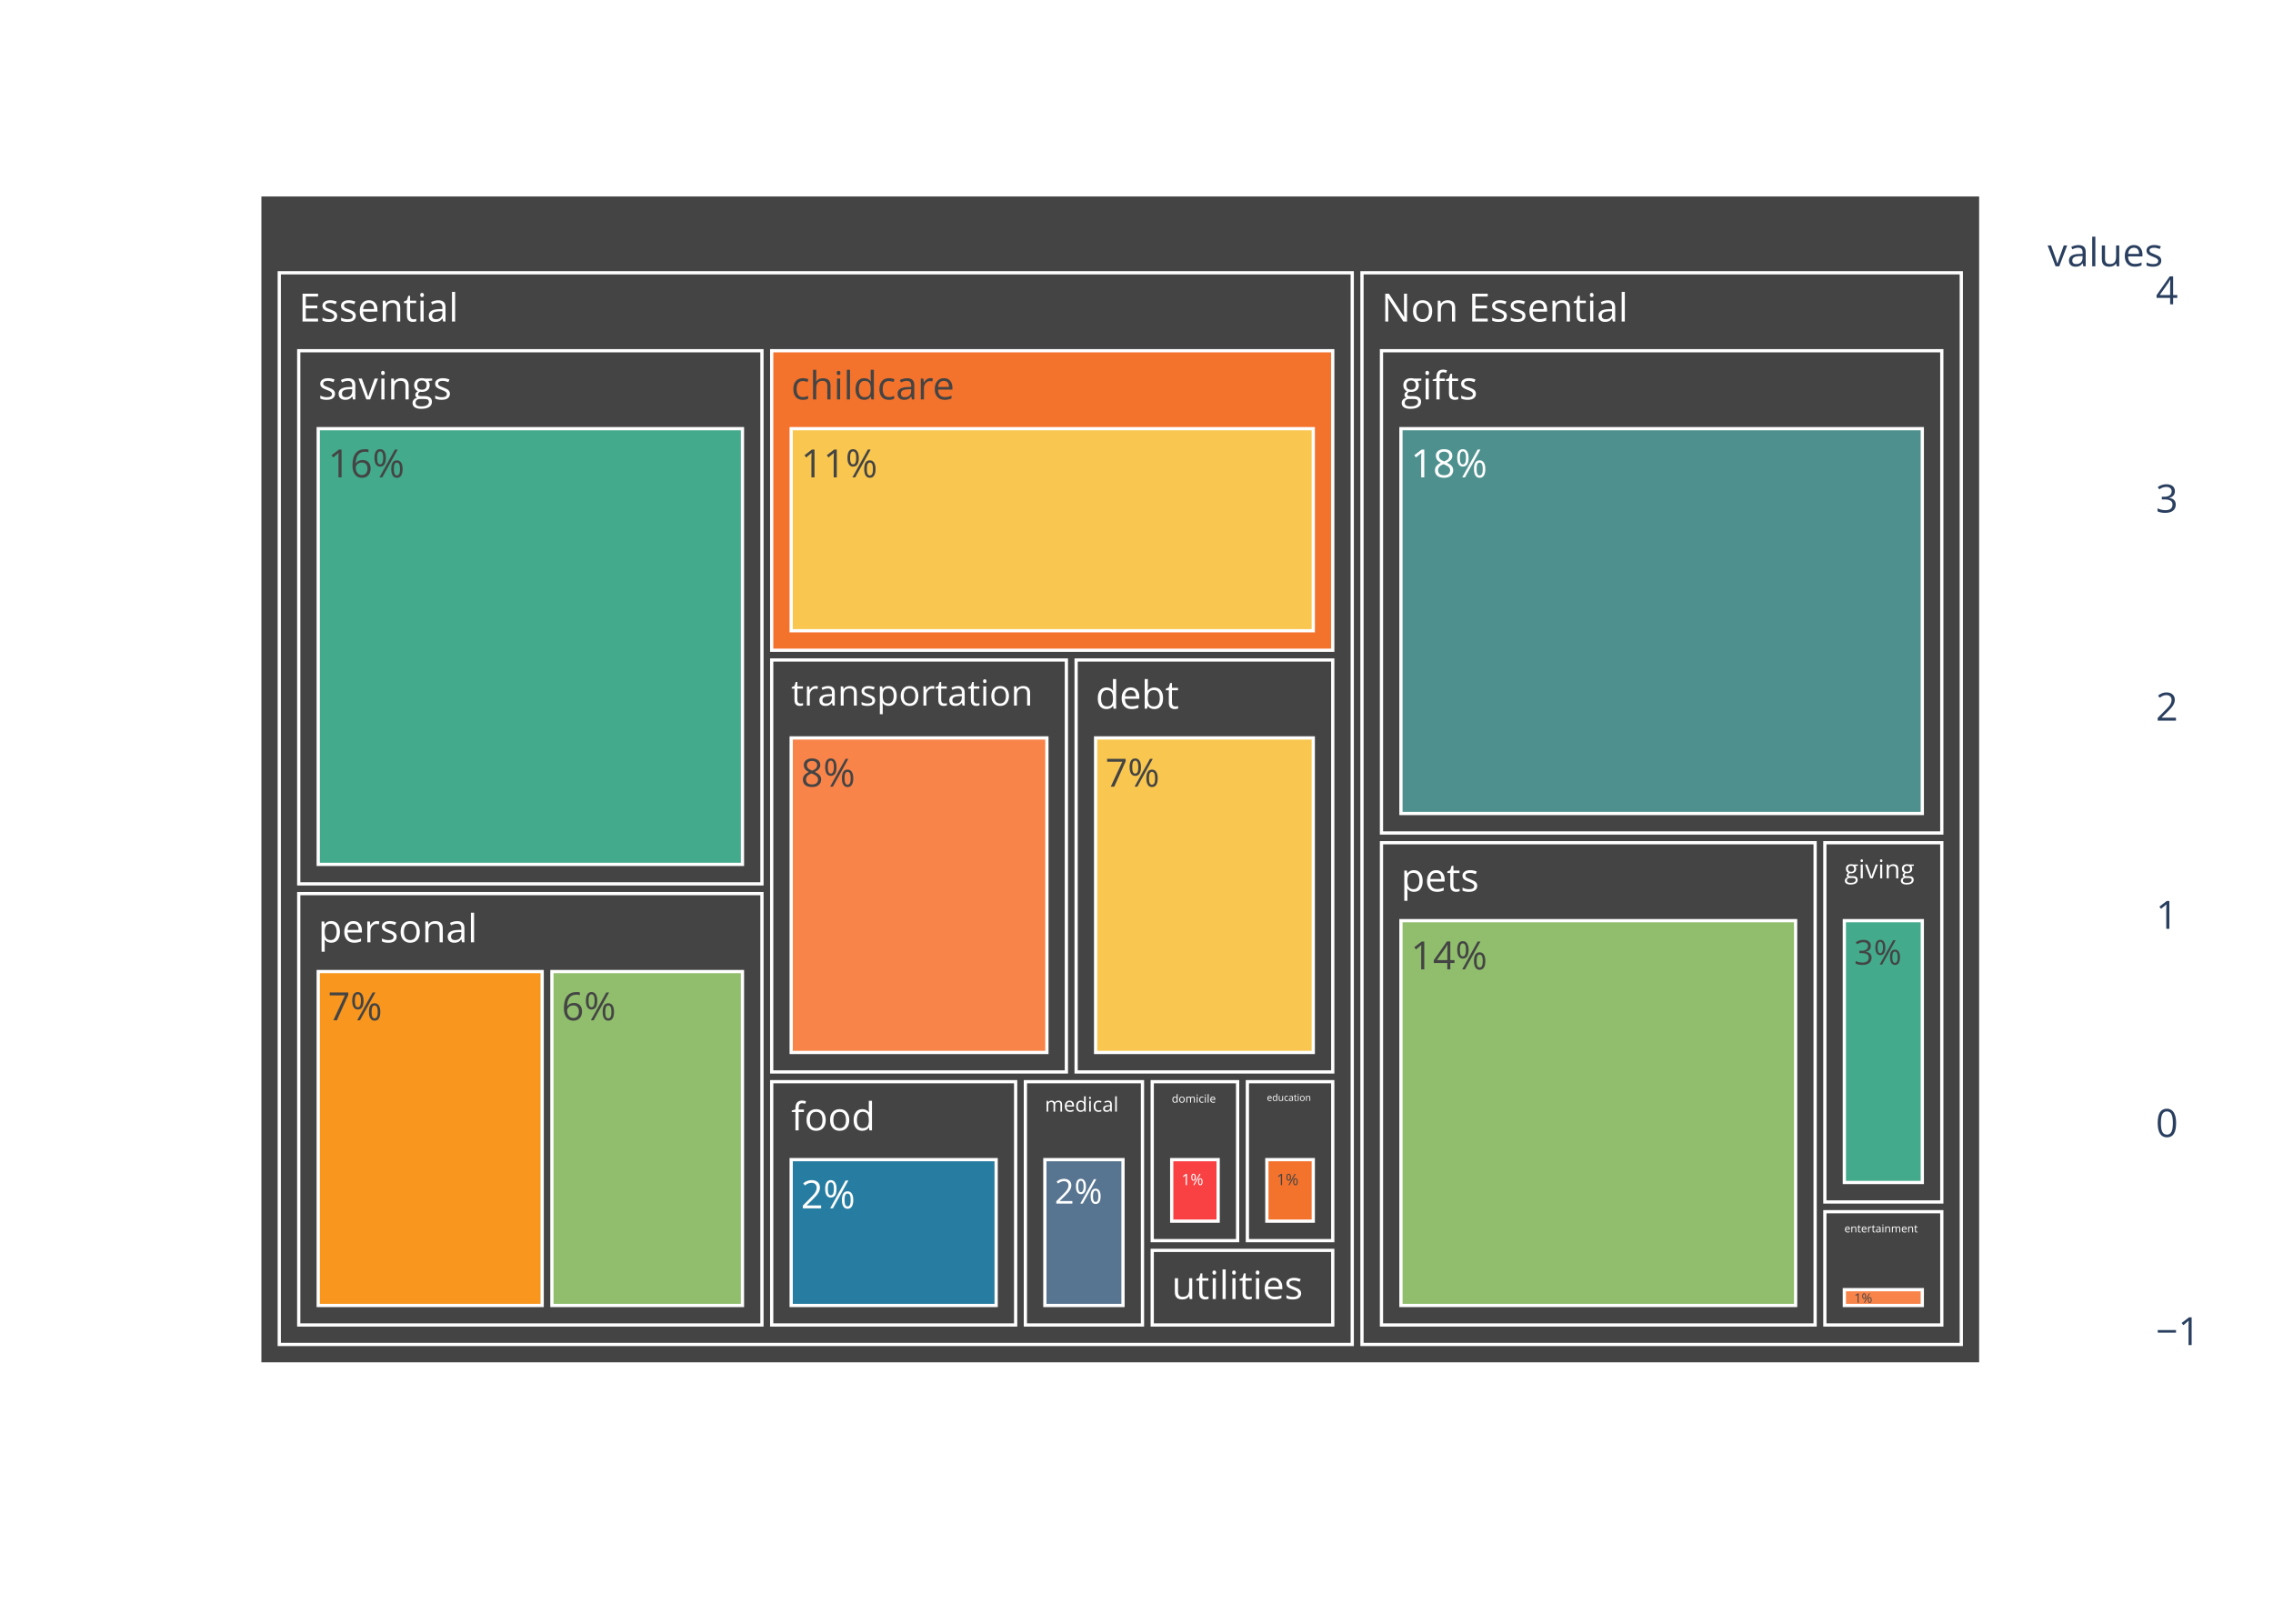
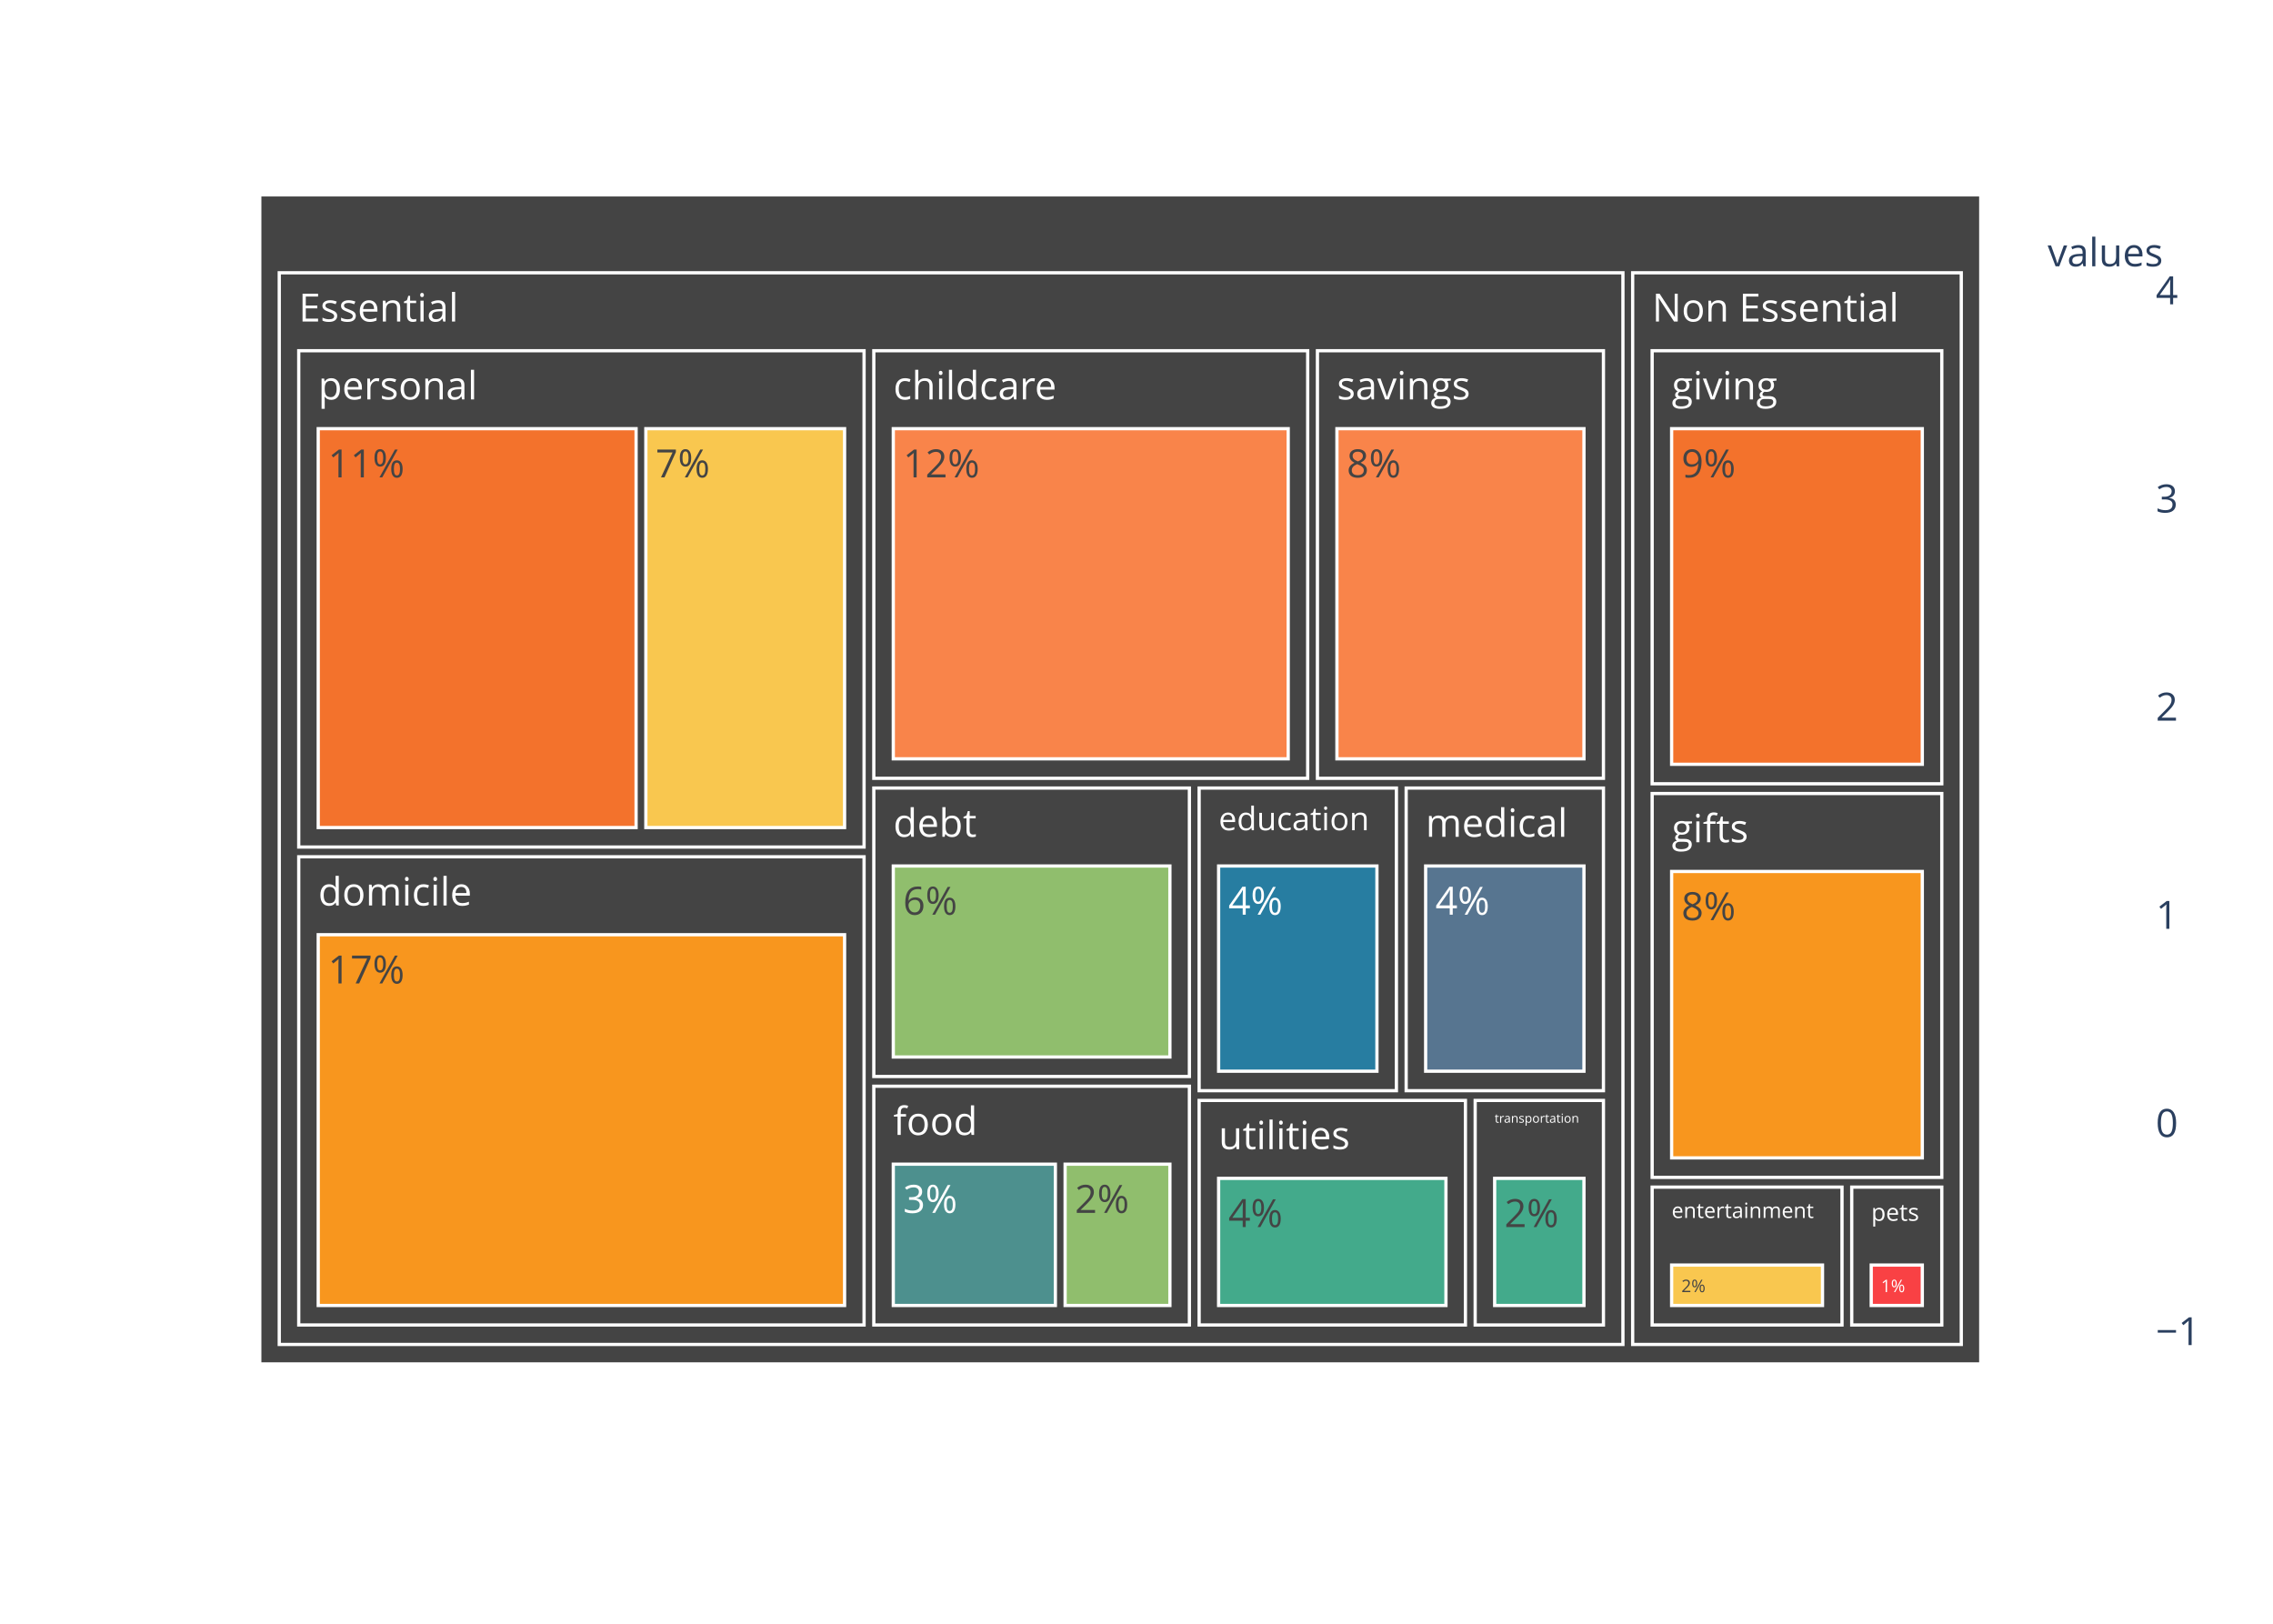
<svg xmlns="http://www.w3.org/2000/svg" class="main-svg" width="700" height="500" style="" viewBox="0 0 700 500">
  <rect x="0" y="0" width="700" height="500" style="fill: rgb(255, 255, 255); fill-opacity: 1;" />
-   <defs id="defs-5815a9">
+   <defs id="defs-18e255">
    <g class="clips" />
    <g class="gradients">
-       <linearGradient x1="0" x2="0" y1="1" y2="0" id="g5815a9-cbcoloraxis">
+       <linearGradient x1="0" x2="0" y1="1" y2="0" id="g18e255-cbcoloraxis">
        <stop offset="0%" stop-color="rgb(13, 8, 135)" stop-opacity="1" />
        <stop offset="11.111%" stop-color="rgb(70, 3, 159)" stop-opacity="1" />
        <stop offset="22.222%" stop-color="rgb(114, 1, 168)" stop-opacity="1" />
        <stop offset="33.333%" stop-color="rgb(156, 23, 158)" stop-opacity="1" />
        <stop offset="44.444%" stop-color="rgb(189, 55, 134)" stop-opacity="1" />
        <stop offset="55.556%" stop-color="rgb(216, 87, 107)" stop-opacity="1" />
        <stop offset="66.667%" stop-color="rgb(237, 121, 83)" stop-opacity="1" />
        <stop offset="77.778%" stop-color="rgb(251, 159, 58)" stop-opacity="1" />
        <stop offset="88.889%" stop-color="rgb(253, 202, 38)" stop-opacity="1" />
        <stop offset="100%" stop-color="rgb(240, 249, 33)" stop-opacity="1" />
      </linearGradient>
    </g>
  </defs>
  <g class="bglayer" />
  <g class="layer-below">
    <g class="imagelayer" />
    <g class="shapelayer" />
  </g>
  <g class="cartesianlayer" />
  <g class="polarlayer" />
  <g class="ternarylayer" />
  <g class="geolayer" />
  <g class="funnelarealayer" />
  <g class="pielayer" />
  <g class="treemaplayer">
    <g class="trace treemap" style="opacity: 1;">
      <g class="slice cursor-pointer">
        <path class="surface" d="M80,60L610,60L610,420L80,420Z" style="pointer-events: all; stroke-width: 1; fill: rgb(68, 68, 68); fill-opacity: 1; stroke: rgb(255, 255, 255); stroke-opacity: 1; opacity: 1;" />
        <g class="slicetext">
          <text data-notex="1" class="slicetext" text-anchor="start" x="0" y="0" style="font-family: 'Open Sans', verdana, arial, sans-serif; font-size: 12px; fill: rgb(255, 255, 255); fill-opacity: 1; white-space: pre;" transform="translate(86,75)"> </text>
        </g>
      </g>
      <g class="slice cursor-pointer">
-         <path class="surface" d="M86,84L416.44,84L416.44,414L86,414Z" style="pointer-events: all; stroke-width: 1; fill: rgb(68, 68, 68); fill-opacity: 1; stroke: rgb(255, 255, 255); stroke-opacity: 1; opacity: 1;" />
+         <path class="surface" d="M86,84L499.8,84L499.8,414L86,414Z" style="pointer-events: all; stroke-width: 1; fill: rgb(68, 68, 68); fill-opacity: 1; stroke: rgb(255, 255, 255); stroke-opacity: 1; opacity: 1;" />
        <g class="slicetext">
          <text data-notex="1" class="slicetext" text-anchor="start" x="0" y="0" style="font-family: 'Open Sans', verdana, arial, sans-serif; font-size: 12px; fill: rgb(255, 255, 255); fill-opacity: 1; white-space: pre;" transform="translate(92,99)">Essential</text>
        </g>
      </g>
      <g class="slice cursor-pointer">
-         <path class="surface" d="M419.44,84L604,84L604,414L419.44,414Z" style="pointer-events: all; stroke-width: 1; fill: rgb(68, 68, 68); fill-opacity: 1; stroke: rgb(255, 255, 255); stroke-opacity: 1; opacity: 1;" />
-         <g class="slicetext">
-           <text data-notex="1" class="slicetext" text-anchor="start" x="0" y="0" style="font-family: 'Open Sans', verdana, arial, sans-serif; font-size: 12px; fill: rgb(255, 255, 255); fill-opacity: 1; white-space: pre;" transform="translate(425.44,99)">Non Essential</text>
-         </g>
-       </g>
-       <g class="slice cursor-pointer">
-         <path class="surface" d="M92,108L234.653,108L234.653,272.172L92,272.172Z" style="pointer-events: all; stroke-width: 1; fill: rgb(68, 68, 68); fill-opacity: 1; stroke: rgb(255, 255, 255); stroke-opacity: 1; opacity: 1;" />
-         <g class="slicetext">
-           <text data-notex="1" class="slicetext" text-anchor="start" x="0" y="0" style="font-family: 'Open Sans', verdana, arial, sans-serif; font-size: 12px; fill: rgb(255, 255, 255); fill-opacity: 1; white-space: pre;" transform="translate(98,123)">savings</text>
-         </g>
-       </g>
-       <g class="slice cursor-pointer">
-         <path class="surface" d="M92,275.172L234.653,275.172L234.653,408L92,408Z" style="pointer-events: all; stroke-width: 1; fill: rgb(68, 68, 68); fill-opacity: 1; stroke: rgb(255, 255, 255); stroke-opacity: 1; opacity: 1;" />
-         <g class="slicetext">
-           <text data-notex="1" class="slicetext" text-anchor="start" x="0" y="0" style="font-family: 'Open Sans', verdana, arial, sans-serif; font-size: 12px; fill: rgb(255, 255, 255); fill-opacity: 1; white-space: pre;" transform="translate(98,290.1724)">personal</text>
-         </g>
-       </g>
-       <g class="slice cursor-pointer">
-         <path class="surface" d="M237.653,108L410.44,108L410.44,200.229L237.653,200.229Z" style="pointer-events: all; stroke-width: 1; fill: rgb(243, 114, 44); fill-opacity: 1; stroke: rgb(255, 255, 255); stroke-opacity: 1; opacity: 1;" />
-         <g class="slicetext">
-           <text data-notex="1" class="slicetext" text-anchor="start" x="0" y="0" style="font-family: 'Open Sans', verdana, arial, sans-serif; font-size: 12px; fill: rgb(68, 68, 68); fill-opacity: 1; white-space: pre;" transform="translate(243.6525,123)">childcare</text>
-         </g>
-       </g>
-       <g class="slice cursor-pointer">
-         <path class="surface" d="M237.653,203.229L328.406,203.229L328.406,330.086L237.653,330.086Z" style="pointer-events: all; stroke-width: 1; fill: rgb(68, 68, 68); fill-opacity: 1; stroke: rgb(255, 255, 255); stroke-opacity: 1; opacity: 1;" />
-         <g class="slicetext">
-           <text data-notex="1" class="slicetext" text-anchor="start" x="0" y="0" style="font-family: 'Open Sans', verdana, arial, sans-serif; font-size: 12px; fill: rgb(255, 255, 255); fill-opacity: 1; white-space: pre;" transform="translate(243.6525,217.2655)scale(0.919747)">transportation</text>
-         </g>
-       </g>
-       <g class="slice cursor-pointer">
-         <path class="surface" d="M331.406,203.229L410.44,203.229L410.44,330.086L331.406,330.086Z" style="pointer-events: all; stroke-width: 1; fill: rgb(68, 68, 68); fill-opacity: 1; stroke: rgb(255, 255, 255); stroke-opacity: 1; opacity: 1;" />
-         <g class="slicetext">
-           <text data-notex="1" class="slicetext" text-anchor="start" x="0" y="0" style="font-family: 'Open Sans', verdana, arial, sans-serif; font-size: 12px; fill: rgb(255, 255, 255); fill-opacity: 1; white-space: pre;" transform="translate(337.4058,218.2286)">debt</text>
-         </g>
-       </g>
-       <g class="slice cursor-pointer">
-         <path class="surface" d="M237.653,333.086L312.78,333.086L312.78,408L237.653,408Z" style="pointer-events: all; stroke-width: 1; fill: rgb(68, 68, 68); fill-opacity: 1; stroke: rgb(255, 255, 255); stroke-opacity: 1; opacity: 1;" />
-         <g class="slicetext">
-           <text data-notex="1" class="slicetext" text-anchor="start" x="0" y="0" style="font-family: 'Open Sans', verdana, arial, sans-serif; font-size: 12px; fill: rgb(255, 255, 255); fill-opacity: 1; white-space: pre;" transform="translate(243.6525,348.0857)">food</text>
-         </g>
-       </g>
-       <g class="slice cursor-pointer">
-         <path class="surface" d="M315.78,333.086L351.844,333.086L351.844,408L315.78,408Z" style="pointer-events: all; stroke-width: 1; fill: rgb(68, 68, 68); fill-opacity: 1; stroke: rgb(255, 255, 255); stroke-opacity: 1; opacity: 1;" />
-         <g class="slicetext">
-           <text data-notex="1" class="slicetext" text-anchor="start" x="0" y="0" style="font-family: 'Open Sans', verdana, arial, sans-serif; font-size: 12px; fill: rgb(255, 255, 255); fill-opacity: 1; white-space: pre;" transform="translate(321.7803,342.3167)scale(0.5192478)">medical</text>
-         </g>
-       </g>
-       <g class="slice cursor-pointer">
-         <path class="surface" d="M354.844,333.086L381.142,333.086L381.142,382.029L354.844,382.029Z" style="pointer-events: all; stroke-width: 1; fill: rgb(68, 68, 68); fill-opacity: 1; stroke: rgb(255, 255, 255); stroke-opacity: 1; opacity: 1;" />
-         <g class="slicetext">
-           <text data-notex="1" class="slicetext" text-anchor="start" x="0" y="0" style="font-family: 'Open Sans', verdana, arial, sans-serif; font-size: 12px; fill: rgb(255, 255, 255); fill-opacity: 1; white-space: pre;" transform="translate(360.8442,339.5366)scale(0.2875759)">domicile</text>
-         </g>
-       </g>
-       <g class="slice cursor-pointer">
-         <path class="surface" d="M384.142,333.086L410.44,333.086L410.44,382.029L384.142,382.029Z" style="pointer-events: all; stroke-width: 1; fill: rgb(68, 68, 68); fill-opacity: 1; stroke: rgb(255, 255, 255); stroke-opacity: 1; opacity: 1;" />
-         <g class="slicetext">
-           <text data-notex="1" class="slicetext" text-anchor="start" x="0" y="0" style="font-family: 'Open Sans', verdana, arial, sans-serif; font-size: 12px; fill: rgb(255, 255, 255); fill-opacity: 1; white-space: pre;" transform="translate(390.1421,339.0147)scale(0.2440829)">education</text>
-         </g>
-       </g>
-       <g class="slice cursor-pointer">
-         <path class="surface" d="M354.844,385.029L410.44,385.029L410.44,408L354.844,408Z" style="pointer-events: all; stroke-width: 1; fill: rgb(68, 68, 68); fill-opacity: 1; stroke: rgb(255, 255, 255); stroke-opacity: 1; opacity: 1;" />
-         <g class="slicetext">
-           <text data-notex="1" class="slicetext" text-anchor="start" x="0" y="0" style="font-family: 'Open Sans', verdana, arial, sans-serif; font-size: 12px; fill: rgb(255, 255, 255); fill-opacity: 1; white-space: pre;" transform="translate(360.8442,400.0205)scale(0.9993314)">utilities</text>
-         </g>
-       </g>
-       <g class="slice cursor-pointer">
-         <path class="surface" d="M425.44,108L598,108L598,256.5L425.44,256.5Z" style="pointer-events: all; stroke-width: 1; fill: rgb(68, 68, 68); fill-opacity: 1; stroke: rgb(255, 255, 255); stroke-opacity: 1; opacity: 1;" />
-         <g class="slicetext">
-           <text data-notex="1" class="slicetext" text-anchor="start" x="0" y="0" style="font-family: 'Open Sans', verdana, arial, sans-serif; font-size: 12px; fill: rgb(255, 255, 255); fill-opacity: 1; white-space: pre;" transform="translate(431.44,123)">gifts</text>
-         </g>
-       </g>
-       <g class="slice cursor-pointer">
-         <path class="surface" d="M425.44,259.5L558.987,259.5L558.987,408L425.44,408Z" style="pointer-events: all; stroke-width: 1; fill: rgb(68, 68, 68); fill-opacity: 1; stroke: rgb(255, 255, 255); stroke-opacity: 1; opacity: 1;" />
-         <g class="slicetext">
-           <text data-notex="1" class="slicetext" text-anchor="start" x="0" y="0" style="font-family: 'Open Sans', verdana, arial, sans-serif; font-size: 12px; fill: rgb(255, 255, 255); fill-opacity: 1; white-space: pre;" transform="translate(431.44,274.5)">pets</text>
-         </g>
-       </g>
-       <g class="slice cursor-pointer">
-         <path class="surface" d="M561.987,259.5L598,259.5L598,370.125L561.987,370.125Z" style="pointer-events: all; stroke-width: 1; fill: rgb(68, 68, 68); fill-opacity: 1; stroke: rgb(255, 255, 255); stroke-opacity: 1; opacity: 1;" />
-         <g class="slicetext">
-           <text data-notex="1" class="slicetext" text-anchor="start" x="0" y="0" style="font-family: 'Open Sans', verdana, arial, sans-serif; font-size: 12px; fill: rgb(255, 255, 255); fill-opacity: 1; white-space: pre;" transform="translate(567.9867,270.4527)scale(0.6627224)">giving</text>
-         </g>
-       </g>
-       <g class="slice cursor-pointer">
-         <path class="surface" d="M561.987,373.125L598,373.125L598,408L561.987,408Z" style="pointer-events: all; stroke-width: 1; fill: rgb(68, 68, 68); fill-opacity: 1; stroke: rgb(255, 255, 255); stroke-opacity: 1; opacity: 1;" />
-         <g class="slicetext">
-           <text data-notex="1" class="slicetext" text-anchor="start" x="0" y="0" style="font-family: 'Open Sans', verdana, arial, sans-serif; font-size: 12px; fill: rgb(255, 255, 255); fill-opacity: 1; white-space: pre;" transform="translate(567.9867,379.4867)scale(0.280141)">entertainment</text>
-         </g>
-       </g>
-       <g class="slice cursor-pointer">
-         <path class="surface" d="M98,132L228.653,132L228.653,266.172L98,266.172Z" style="pointer-events: all; stroke-width: 1; fill: rgb(67, 170, 139); fill-opacity: 1; stroke: rgb(255, 255, 255); stroke-opacity: 1; opacity: 1;" />
-         <g class="slicetext">
-           <text data-notex="1" class="slicetext" text-anchor="start" x="0" y="0" style="font-family: 'Open Sans', verdana, arial, sans-serif; font-size: 12px; fill: rgb(68, 68, 68); fill-opacity: 1; white-space: pre;" transform="translate(101,147)">16%</text>
-         </g>
-       </g>
-       <g class="slice cursor-pointer">
-         <path class="surface" d="M98,299.172L166.967,299.172L166.967,402L98,402Z" style="pointer-events: all; stroke-width: 1; fill: rgb(248, 150, 30); fill-opacity: 1; stroke: rgb(255, 255, 255); stroke-opacity: 1; opacity: 1;" />
-         <g class="slicetext">
-           <text data-notex="1" class="slicetext" text-anchor="start" x="0" y="0" style="font-family: 'Open Sans', verdana, arial, sans-serif; font-size: 12px; fill: rgb(68, 68, 68); fill-opacity: 1; white-space: pre;" transform="translate(101,314.1724)">7%</text>
-         </g>
-       </g>
-       <g class="slice cursor-pointer">
-         <path class="surface" d="M169.967,299.172L228.653,299.172L228.653,402L169.967,402Z" style="pointer-events: all; stroke-width: 1; fill: rgb(144, 190, 109); fill-opacity: 1; stroke: rgb(255, 255, 255); stroke-opacity: 1; opacity: 1;" />
-         <g class="slicetext">
-           <text data-notex="1" class="slicetext" text-anchor="start" x="0" y="0" style="font-family: 'Open Sans', verdana, arial, sans-serif; font-size: 12px; fill: rgb(68, 68, 68); fill-opacity: 1; white-space: pre;" transform="translate(172.9667,314.1724)">6%</text>
-         </g>
-       </g>
-       <g class="slice cursor-pointer">
-         <path class="surface" d="M243.653,132L404.44,132L404.44,194.229L243.653,194.229Z" style="pointer-events: all; stroke-width: 1; fill: rgb(249, 199, 79); fill-opacity: 1; stroke: rgb(255, 255, 255); stroke-opacity: 1; opacity: 1;" />
-         <g class="slicetext">
-           <text data-notex="1" class="slicetext" text-anchor="start" x="0" y="0" style="font-family: 'Open Sans', verdana, arial, sans-serif; font-size: 12px; fill: rgb(68, 68, 68); fill-opacity: 1; white-space: pre;" transform="translate(246.6525,147)">11%</text>
-         </g>
-       </g>
-       <g class="slice cursor-pointer">
-         <path class="surface" d="M243.653,227.229L322.406,227.229L322.406,324.086L243.653,324.086Z" style="pointer-events: all; stroke-width: 1; fill: rgb(249, 132, 74); fill-opacity: 1; stroke: rgb(255, 255, 255); stroke-opacity: 1; opacity: 1;" />
-         <g class="slicetext">
-           <text data-notex="1" class="slicetext" text-anchor="start" x="0" y="0" style="font-family: 'Open Sans', verdana, arial, sans-serif; font-size: 12px; fill: rgb(68, 68, 68); fill-opacity: 1; white-space: pre;" transform="translate(246.6525,242.2286)">8%</text>
-         </g>
-       </g>
-       <g class="slice cursor-pointer">
-         <path class="surface" d="M337.406,227.229L404.44,227.229L404.44,324.086L337.406,324.086Z" style="pointer-events: all; stroke-width: 1; fill: rgb(249, 199, 79); fill-opacity: 1; stroke: rgb(255, 255, 255); stroke-opacity: 1; opacity: 1;" />
-         <g class="slicetext">
-           <text data-notex="1" class="slicetext" text-anchor="start" x="0" y="0" style="font-family: 'Open Sans', verdana, arial, sans-serif; font-size: 12px; fill: rgb(68, 68, 68); fill-opacity: 1; white-space: pre;" transform="translate(340.4058,242.2286)">7%</text>
-         </g>
-       </g>
-       <g class="slice cursor-pointer">
-         <path class="surface" d="M243.653,357.086L306.78,357.086L306.78,402L243.653,402Z" style="pointer-events: all; stroke-width: 1; fill: rgb(39, 125, 161); fill-opacity: 1; stroke: rgb(255, 255, 255); stroke-opacity: 1; opacity: 1;" />
-         <g class="slicetext">
-           <text data-notex="1" class="slicetext" text-anchor="start" x="0" y="0" style="font-family: 'Open Sans', verdana, arial, sans-serif; font-size: 12px; fill: rgb(255, 255, 255); fill-opacity: 1; white-space: pre;" transform="translate(246.6525,372.0857)">2%</text>
-         </g>
-       </g>
-       <g class="slice cursor-pointer">
-         <path class="surface" d="M321.78,357.086L345.844,357.086L345.844,402L321.78,402Z" style="pointer-events: all; stroke-width: 1; fill: rgb(87, 117, 144); fill-opacity: 1; stroke: rgb(255, 255, 255); stroke-opacity: 1; opacity: 1;" />
-         <g class="slicetext">
-           <text data-notex="1" class="slicetext" text-anchor="start" x="0" y="0" style="font-family: 'Open Sans', verdana, arial, sans-serif; font-size: 12px; fill: rgb(255, 255, 255); fill-opacity: 1; white-space: pre;" transform="translate(324.7803,370.6356)scale(0.879155)">2%</text>
-         </g>
-       </g>
-       <g class="slice cursor-pointer">
-         <path class="surface" d="M360.844,357.086L375.142,357.086L375.142,376.029L360.844,376.029Z" style="pointer-events: all; stroke-width: 1; fill: rgb(249, 65, 68); fill-opacity: 1; stroke: rgb(255, 255, 255); stroke-opacity: 1; opacity: 1;" />
-         <g class="slicetext">
-           <text data-notex="1" class="slicetext" text-anchor="start" x="0" y="0" style="font-family: 'Open Sans', verdana, arial, sans-serif; font-size: 12px; fill: rgb(255, 255, 255); fill-opacity: 1; white-space: pre;" transform="translate(363.8442,364.932)scale(0.403853)">1%</text>
-         </g>
-       </g>
-       <g class="slice cursor-pointer">
-         <path class="surface" d="M390.142,357.086L404.44,357.086L404.44,376.029L390.142,376.029Z" style="pointer-events: all; stroke-width: 1; fill: rgb(243, 114, 44); fill-opacity: 1; stroke: rgb(255, 255, 255); stroke-opacity: 1; opacity: 1;" />
-         <g class="slicetext">
-           <text data-notex="1" class="slicetext" text-anchor="start" x="0" y="0" style="font-family: 'Open Sans', verdana, arial, sans-serif; font-size: 12px; fill: rgb(68, 68, 68); fill-opacity: 1; white-space: pre;" transform="translate(393.1421,364.932)scale(0.403853)">1%</text>
-         </g>
-       </g>
-       <g class="slice cursor-pointer">
-         <path class="surface" d="" style="pointer-events: all; stroke-width: 1; fill: rgb(248, 150, 30); fill-opacity: 1; stroke: rgb(255, 255, 255); stroke-opacity: 1; opacity: 1;" />
-         <g class="slicetext">
-           <text data-notex="1" class="slicetext" text-anchor="start" x="0" y="0" style="font-family: 'Open Sans', verdana, arial, sans-serif; font-size: 12px; fill: rgb(68, 68, 68); fill-opacity: 1; white-space: pre;" transform="translate(363.8442,405.5143)scale(0)"> </text>
-         </g>
-       </g>
-       <g class="slice cursor-pointer">
-         <path class="surface" d="M431.44,132L592,132L592,250.5L431.44,250.5Z" style="pointer-events: all; stroke-width: 1; fill: rgb(77, 144, 142); fill-opacity: 1; stroke: rgb(255, 255, 255); stroke-opacity: 1; opacity: 1;" />
-         <g class="slicetext">
-           <text data-notex="1" class="slicetext" text-anchor="start" x="0" y="0" style="font-family: 'Open Sans', verdana, arial, sans-serif; font-size: 12px; fill: rgb(255, 255, 255); fill-opacity: 1; white-space: pre;" transform="translate(434.44,147)">18%</text>
-         </g>
-       </g>
-       <g class="slice cursor-pointer">
-         <path class="surface" d="M431.44,283.5L552.987,283.5L552.987,402L431.44,402Z" style="pointer-events: all; stroke-width: 1; fill: rgb(144, 190, 109); fill-opacity: 1; stroke: rgb(255, 255, 255); stroke-opacity: 1; opacity: 1;" />
-         <g class="slicetext">
-           <text data-notex="1" class="slicetext" text-anchor="start" x="0" y="0" style="font-family: 'Open Sans', verdana, arial, sans-serif; font-size: 12px; fill: rgb(68, 68, 68); fill-opacity: 1; white-space: pre;" transform="translate(434.44,298.5)">14%</text>
-         </g>
-       </g>
-       <g class="slice cursor-pointer">
-         <path class="surface" d="M567.987,283.5L592,283.5L592,364.125L567.987,364.125Z" style="pointer-events: all; stroke-width: 1; fill: rgb(67, 170, 139); fill-opacity: 1; stroke: rgb(255, 255, 255); stroke-opacity: 1; opacity: 1;" />
-         <g class="slicetext">
-           <text data-notex="1" class="slicetext" text-anchor="start" x="0" y="0" style="font-family: 'Open Sans', verdana, arial, sans-serif; font-size: 12px; fill: rgb(68, 68, 68); fill-opacity: 1; white-space: pre;" transform="translate(570.9867,297.0203)scale(0.8766946)">3%</text>
-         </g>
-       </g>
-       <g class="slice cursor-pointer">
-         <path class="surface" d="M567.987,397.125L592,397.125L592,402L567.987,402Z" style="pointer-events: all; stroke-width: 1; fill: rgb(249, 132, 74); fill-opacity: 1; stroke: rgb(255, 255, 255); stroke-opacity: 1; opacity: 1;" />
-         <g class="slicetext">
-           <text data-notex="1" class="slicetext" text-anchor="start" x="0" y="0" style="font-family: 'Open Sans', verdana, arial, sans-serif; font-size: 12px; fill: rgb(68, 68, 68); fill-opacity: 1; white-space: pre;" transform="translate(570.9867,401.1595)scale(0.3362069)">1%</text>
+         <path class="surface" d="M502.8,84L604,84L604,414L502.8,414Z" style="pointer-events: all; stroke-width: 1; fill: rgb(68, 68, 68); fill-opacity: 1; stroke: rgb(255, 255, 255); stroke-opacity: 1; opacity: 1;" />
+         <g class="slicetext">
+           <text data-notex="1" class="slicetext" text-anchor="start" x="0" y="0" style="font-family: 'Open Sans', verdana, arial, sans-serif; font-size: 12px; fill: rgb(255, 255, 255); fill-opacity: 1; white-space: pre;" transform="translate(508.8,99)">Non Essential</text>
+         </g>
+       </g>
+       <g class="slice cursor-pointer">
+         <path class="surface" d="M92,108L266.1,108L266.1,260.829L92,260.829Z" style="pointer-events: all; stroke-width: 1; fill: rgb(68, 68, 68); fill-opacity: 1; stroke: rgb(255, 255, 255); stroke-opacity: 1; opacity: 1;" />
+         <g class="slicetext">
+           <text data-notex="1" class="slicetext" text-anchor="start" x="0" y="0" style="font-family: 'Open Sans', verdana, arial, sans-serif; font-size: 12px; fill: rgb(255, 255, 255); fill-opacity: 1; white-space: pre;" transform="translate(98,123)">personal</text>
+         </g>
+       </g>
+       <g class="slice cursor-pointer">
+         <path class="surface" d="M92,263.829L266.1,263.829L266.1,408L92,408Z" style="pointer-events: all; stroke-width: 1; fill: rgb(68, 68, 68); fill-opacity: 1; stroke: rgb(255, 255, 255); stroke-opacity: 1; opacity: 1;" />
+         <g class="slicetext">
+           <text data-notex="1" class="slicetext" text-anchor="start" x="0" y="0" style="font-family: 'Open Sans', verdana, arial, sans-serif; font-size: 12px; fill: rgb(255, 255, 255); fill-opacity: 1; white-space: pre;" transform="translate(98,278.8286)">domicile</text>
+         </g>
+       </g>
+       <g class="slice cursor-pointer">
+         <path class="surface" d="M269.1,108L402.72,108L402.72,239.667L269.1,239.667Z" style="pointer-events: all; stroke-width: 1; fill: rgb(68, 68, 68); fill-opacity: 1; stroke: rgb(255, 255, 255); stroke-opacity: 1; opacity: 1;" />
+         <g class="slicetext">
+           <text data-notex="1" class="slicetext" text-anchor="start" x="0" y="0" style="font-family: 'Open Sans', verdana, arial, sans-serif; font-size: 12px; fill: rgb(255, 255, 255); fill-opacity: 1; white-space: pre;" transform="translate(275.1,123)">childcare</text>
+         </g>
+       </g>
+       <g class="slice cursor-pointer">
+         <path class="surface" d="M405.72,108L493.8,108L493.8,239.667L405.72,239.667Z" style="pointer-events: all; stroke-width: 1; fill: rgb(68, 68, 68); fill-opacity: 1; stroke: rgb(255, 255, 255); stroke-opacity: 1; opacity: 1;" />
+         <g class="slicetext">
+           <text data-notex="1" class="slicetext" text-anchor="start" x="0" y="0" style="font-family: 'Open Sans', verdana, arial, sans-serif; font-size: 12px; fill: rgb(255, 255, 255); fill-opacity: 1; white-space: pre;" transform="translate(411.72,123)">savings</text>
+         </g>
+       </g>
+       <g class="slice cursor-pointer">
+         <path class="surface" d="M269.1,242.667L366.288,242.667L366.288,331.485L269.1,331.485Z" style="pointer-events: all; stroke-width: 1; fill: rgb(68, 68, 68); fill-opacity: 1; stroke: rgb(255, 255, 255); stroke-opacity: 1; opacity: 1;" />
+         <g class="slicetext">
+           <text data-notex="1" class="slicetext" text-anchor="start" x="0" y="0" style="font-family: 'Open Sans', verdana, arial, sans-serif; font-size: 12px; fill: rgb(255, 255, 255); fill-opacity: 1; white-space: pre;" transform="translate(275.1,257.6667)">debt</text>
+         </g>
+       </g>
+       <g class="slice cursor-pointer">
+         <path class="surface" d="M269.1,334.485L366.288,334.485L366.288,408L269.1,408Z" style="pointer-events: all; stroke-width: 1; fill: rgb(68, 68, 68); fill-opacity: 1; stroke: rgb(255, 255, 255); stroke-opacity: 1; opacity: 1;" />
+         <g class="slicetext">
+           <text data-notex="1" class="slicetext" text-anchor="start" x="0" y="0" style="font-family: 'Open Sans', verdana, arial, sans-serif; font-size: 12px; fill: rgb(255, 255, 255); fill-opacity: 1; white-space: pre;" transform="translate(275.1,349.4848)">food</text>
+         </g>
+       </g>
+       <g class="slice cursor-pointer">
+         <path class="surface" d="M369.288,242.667L430.044,242.667L430.044,335.857L369.288,335.857Z" style="pointer-events: all; stroke-width: 1; fill: rgb(68, 68, 68); fill-opacity: 1; stroke: rgb(255, 255, 255); stroke-opacity: 1; opacity: 1;" />
+         <g class="slicetext">
+           <text data-notex="1" class="slicetext" text-anchor="start" x="0" y="0" style="font-family: 'Open Sans', verdana, arial, sans-serif; font-size: 12px; fill: rgb(255, 255, 255); fill-opacity: 1; white-space: pre;" transform="translate(375.288,255.6546)scale(0.8323244)">education</text>
+         </g>
+       </g>
+       <g class="slice cursor-pointer">
+         <path class="surface" d="M433.044,242.667L493.8,242.667L493.8,335.857L433.044,335.857Z" style="pointer-events: all; stroke-width: 1; fill: rgb(68, 68, 68); fill-opacity: 1; stroke: rgb(255, 255, 255); stroke-opacity: 1; opacity: 1;" />
+         <g class="slicetext">
+           <text data-notex="1" class="slicetext" text-anchor="start" x="0" y="0" style="font-family: 'Open Sans', verdana, arial, sans-serif; font-size: 12px; fill: rgb(255, 255, 255); fill-opacity: 1; white-space: pre;" transform="translate(439.044,257.6667)">medical</text>
+         </g>
+       </g>
+       <g class="slice cursor-pointer">
+         <path class="surface" d="M369.288,338.857L451.296,338.857L451.296,408L369.288,408Z" style="pointer-events: all; stroke-width: 1; fill: rgb(68, 68, 68); fill-opacity: 1; stroke: rgb(255, 255, 255); stroke-opacity: 1; opacity: 1;" />
+         <g class="slicetext">
+           <text data-notex="1" class="slicetext" text-anchor="start" x="0" y="0" style="font-family: 'Open Sans', verdana, arial, sans-serif; font-size: 12px; fill: rgb(255, 255, 255); fill-opacity: 1; white-space: pre;" transform="translate(375.288,353.8571)">utilities</text>
+         </g>
+       </g>
+       <g class="slice cursor-pointer">
+         <path class="surface" d="M454.296,338.857L493.8,338.857L493.8,408L454.296,408Z" style="pointer-events: all; stroke-width: 1; fill: rgb(68, 68, 68); fill-opacity: 1; stroke: rgb(255, 255, 255); stroke-opacity: 1; opacity: 1;" />
+         <g class="slicetext">
+           <text data-notex="1" class="slicetext" text-anchor="start" x="0" y="0" style="font-family: 'Open Sans', verdana, arial, sans-serif; font-size: 12px; fill: rgb(255, 255, 255); fill-opacity: 1; white-space: pre;" transform="translate(460.296,345.7117)scale(0.3212146)">transportation</text>
+         </g>
+       </g>
+       <g class="slice cursor-pointer">
+         <path class="surface" d="M508.8,108L598,108L598,241.35L508.8,241.35Z" style="pointer-events: all; stroke-width: 1; fill: rgb(68, 68, 68); fill-opacity: 1; stroke: rgb(255, 255, 255); stroke-opacity: 1; opacity: 1;" />
+         <g class="slicetext">
+           <text data-notex="1" class="slicetext" text-anchor="start" x="0" y="0" style="font-family: 'Open Sans', verdana, arial, sans-serif; font-size: 12px; fill: rgb(255, 255, 255); fill-opacity: 1; white-space: pre;" transform="translate(514.8,123)">giving</text>
+         </g>
+       </g>
+       <g class="slice cursor-pointer">
+         <path class="surface" d="M508.8,244.35L598,244.35L598,362.55L508.8,362.55Z" style="pointer-events: all; stroke-width: 1; fill: rgb(68, 68, 68); fill-opacity: 1; stroke: rgb(255, 255, 255); stroke-opacity: 1; opacity: 1;" />
+         <g class="slicetext">
+           <text data-notex="1" class="slicetext" text-anchor="start" x="0" y="0" style="font-family: 'Open Sans', verdana, arial, sans-serif; font-size: 12px; fill: rgb(255, 255, 255); fill-opacity: 1; white-space: pre;" transform="translate(514.8,259.35)">gifts</text>
+         </g>
+       </g>
+       <g class="slice cursor-pointer">
+         <path class="surface" d="M508.8,365.55L567.267,365.55L567.267,408L508.8,408Z" style="pointer-events: all; stroke-width: 1; fill: rgb(68, 68, 68); fill-opacity: 1; stroke: rgb(255, 255, 255); stroke-opacity: 1; opacity: 1;" />
+         <g class="slicetext">
+           <text data-notex="1" class="slicetext" text-anchor="start" x="0" y="0" style="font-family: 'Open Sans', verdana, arial, sans-serif; font-size: 12px; fill: rgb(255, 255, 255); fill-opacity: 1; white-space: pre;" transform="translate(514.8,375.055)scale(0.5420829)">entertainment</text>
+         </g>
+       </g>
+       <g class="slice cursor-pointer">
+         <path class="surface" d="M570.267,365.55L598,365.55L598,408L570.267,408Z" style="pointer-events: all; stroke-width: 1; fill: rgb(68, 68, 68); fill-opacity: 1; stroke: rgb(255, 255, 255); stroke-opacity: 1; opacity: 1;" />
+         <g class="slicetext">
+           <text data-notex="1" class="slicetext" text-anchor="start" x="0" y="0" style="font-family: 'Open Sans', verdana, arial, sans-serif; font-size: 12px; fill: rgb(255, 255, 255); fill-opacity: 1; white-space: pre;" transform="translate(576.2667,375.9223)scale(0.6143583)">pets</text>
+         </g>
+       </g>
+       <g class="slice cursor-pointer">
+         <path class="surface" d="M98,132L195.894,132L195.894,254.829L98,254.829Z" style="pointer-events: all; stroke-width: 1; fill: rgb(243, 114, 44); fill-opacity: 1; stroke: rgb(255, 255, 255); stroke-opacity: 1; opacity: 1;" />
+         <g class="slicetext">
+           <text data-notex="1" class="slicetext" text-anchor="start" x="0" y="0" style="font-family: 'Open Sans', verdana, arial, sans-serif; font-size: 12px; fill: rgb(68, 68, 68); fill-opacity: 1; white-space: pre;" transform="translate(101,147)">11%</text>
+         </g>
+       </g>
+       <g class="slice cursor-pointer">
+         <path class="surface" d="M198.894,132L260.1,132L260.1,254.829L198.894,254.829Z" style="pointer-events: all; stroke-width: 1; fill: rgb(249, 199, 79); fill-opacity: 1; stroke: rgb(255, 255, 255); stroke-opacity: 1; opacity: 1;" />
+         <g class="slicetext">
+           <text data-notex="1" class="slicetext" text-anchor="start" x="0" y="0" style="font-family: 'Open Sans', verdana, arial, sans-serif; font-size: 12px; fill: rgb(68, 68, 68); fill-opacity: 1; white-space: pre;" transform="translate(201.8944,147)">7%</text>
+         </g>
+       </g>
+       <g class="slice cursor-pointer">
+         <path class="surface" d="M98,287.829L260.1,287.829L260.1,402L98,402Z" style="pointer-events: all; stroke-width: 1; fill: rgb(248, 150, 30); fill-opacity: 1; stroke: rgb(255, 255, 255); stroke-opacity: 1; opacity: 1;" />
+         <g class="slicetext">
+           <text data-notex="1" class="slicetext" text-anchor="start" x="0" y="0" style="font-family: 'Open Sans', verdana, arial, sans-serif; font-size: 12px; fill: rgb(68, 68, 68); fill-opacity: 1; white-space: pre;" transform="translate(101,302.8286)">17%</text>
+         </g>
+       </g>
+       <g class="slice cursor-pointer">
+         <path class="surface" d="M275.1,132L396.72,132L396.72,233.667L275.1,233.667Z" style="pointer-events: all; stroke-width: 1; fill: rgb(249, 132, 74); fill-opacity: 1; stroke: rgb(255, 255, 255); stroke-opacity: 1; opacity: 1;" />
+         <g class="slicetext">
+           <text data-notex="1" class="slicetext" text-anchor="start" x="0" y="0" style="font-family: 'Open Sans', verdana, arial, sans-serif; font-size: 12px; fill: rgb(68, 68, 68); fill-opacity: 1; white-space: pre;" transform="translate(278.1,147)">12%</text>
+         </g>
+       </g>
+       <g class="slice cursor-pointer">
+         <path class="surface" d="M411.72,132L487.8,132L487.8,233.667L411.72,233.667Z" style="pointer-events: all; stroke-width: 1; fill: rgb(249, 132, 74); fill-opacity: 1; stroke: rgb(255, 255, 255); stroke-opacity: 1; opacity: 1;" />
+         <g class="slicetext">
+           <text data-notex="1" class="slicetext" text-anchor="start" x="0" y="0" style="font-family: 'Open Sans', verdana, arial, sans-serif; font-size: 12px; fill: rgb(68, 68, 68); fill-opacity: 1; white-space: pre;" transform="translate(414.72,147)">8%</text>
+         </g>
+       </g>
+       <g class="slice cursor-pointer">
+         <path class="surface" d="M275.1,266.667L360.288,266.667L360.288,325.485L275.1,325.485Z" style="pointer-events: all; stroke-width: 1; fill: rgb(144, 190, 109); fill-opacity: 1; stroke: rgb(255, 255, 255); stroke-opacity: 1; opacity: 1;" />
+         <g class="slicetext">
+           <text data-notex="1" class="slicetext" text-anchor="start" x="0" y="0" style="font-family: 'Open Sans', verdana, arial, sans-serif; font-size: 12px; fill: rgb(68, 68, 68); fill-opacity: 1; white-space: pre;" transform="translate(278.1,281.6667)">6%</text>
+         </g>
+       </g>
+       <g class="slice cursor-pointer">
+         <path class="surface" d="M275.1,358.485L325.013,358.485L325.013,402L275.1,402Z" style="pointer-events: all; stroke-width: 1; fill: rgb(77, 144, 142); fill-opacity: 1; stroke: rgb(255, 255, 255); stroke-opacity: 1; opacity: 1;" />
+         <g class="slicetext">
+           <text data-notex="1" class="slicetext" text-anchor="start" x="0" y="0" style="font-family: 'Open Sans', verdana, arial, sans-serif; font-size: 12px; fill: rgb(255, 255, 255); fill-opacity: 1; white-space: pre;" transform="translate(278.1,373.4848)">3%</text>
+         </g>
+       </g>
+       <g class="slice cursor-pointer">
+         <path class="surface" d="M328.013,358.485L360.288,358.485L360.288,402L328.013,402Z" style="pointer-events: all; stroke-width: 1; fill: rgb(144, 190, 109); fill-opacity: 1; stroke: rgb(255, 255, 255); stroke-opacity: 1; opacity: 1;" />
+         <g class="slicetext">
+           <text data-notex="1" class="slicetext" text-anchor="start" x="0" y="0" style="font-family: 'Open Sans', verdana, arial, sans-serif; font-size: 12px; fill: rgb(68, 68, 68); fill-opacity: 1; white-space: pre;" transform="translate(331.0128,373.4848)">2%</text>
+         </g>
+       </g>
+       <g class="slice cursor-pointer">
+         <path class="surface" d="M375.288,266.667L424.044,266.667L424.044,329.857L375.288,329.857Z" style="pointer-events: all; stroke-width: 1; fill: rgb(39, 125, 161); fill-opacity: 1; stroke: rgb(255, 255, 255); stroke-opacity: 1; opacity: 1;" />
+         <g class="slicetext">
+           <text data-notex="1" class="slicetext" text-anchor="start" x="0" y="0" style="font-family: 'Open Sans', verdana, arial, sans-serif; font-size: 12px; fill: rgb(255, 255, 255); fill-opacity: 1; white-space: pre;" transform="translate(378.288,281.6667)">4%</text>
+         </g>
+       </g>
+       <g class="slice cursor-pointer">
+         <path class="surface" d="M439.044,266.667L487.8,266.667L487.8,329.857L439.044,329.857Z" style="pointer-events: all; stroke-width: 1; fill: rgb(87, 117, 144); fill-opacity: 1; stroke: rgb(255, 255, 255); stroke-opacity: 1; opacity: 1;" />
+         <g class="slicetext">
+           <text data-notex="1" class="slicetext" text-anchor="start" x="0" y="0" style="font-family: 'Open Sans', verdana, arial, sans-serif; font-size: 12px; fill: rgb(255, 255, 255); fill-opacity: 1; white-space: pre;" transform="translate(442.044,281.6667)">4%</text>
+         </g>
+       </g>
+       <g class="slice cursor-pointer">
+         <path class="surface" d="M375.288,362.857L445.296,362.857L445.296,402L375.288,402Z" style="pointer-events: all; stroke-width: 1; fill: rgb(67, 170, 139); fill-opacity: 1; stroke: rgb(255, 255, 255); stroke-opacity: 1; opacity: 1;" />
+         <g class="slicetext">
+           <text data-notex="1" class="slicetext" text-anchor="start" x="0" y="0" style="font-family: 'Open Sans', verdana, arial, sans-serif; font-size: 12px; fill: rgb(68, 68, 68); fill-opacity: 1; white-space: pre;" transform="translate(378.288,377.8571)">4%</text>
+         </g>
+       </g>
+       <g class="slice cursor-pointer">
+         <path class="surface" d="M460.296,362.857L487.8,362.857L487.8,402L460.296,402Z" style="pointer-events: all; stroke-width: 1; fill: rgb(67, 170, 139); fill-opacity: 1; stroke: rgb(255, 255, 255); stroke-opacity: 1; opacity: 1;" />
+         <g class="slicetext">
+           <text data-notex="1" class="slicetext" text-anchor="start" x="0" y="0" style="font-family: 'Open Sans', verdana, arial, sans-serif; font-size: 12px; fill: rgb(68, 68, 68); fill-opacity: 1; white-space: pre;" transform="translate(463.296,377.8571)">2%</text>
+         </g>
+       </g>
+       <g class="slice cursor-pointer">
+         <path class="surface" d="M514.8,132L592,132L592,235.35L514.8,235.35Z" style="pointer-events: all; stroke-width: 1; fill: rgb(243, 114, 44); fill-opacity: 1; stroke: rgb(255, 255, 255); stroke-opacity: 1; opacity: 1;" />
+         <g class="slicetext">
+           <text data-notex="1" class="slicetext" text-anchor="start" x="0" y="0" style="font-family: 'Open Sans', verdana, arial, sans-serif; font-size: 12px; fill: rgb(68, 68, 68); fill-opacity: 1; white-space: pre;" transform="translate(517.8,147)">9%</text>
+         </g>
+       </g>
+       <g class="slice cursor-pointer">
+         <path class="surface" d="M514.8,268.35L592,268.35L592,356.55L514.8,356.55Z" style="pointer-events: all; stroke-width: 1; fill: rgb(248, 150, 30); fill-opacity: 1; stroke: rgb(255, 255, 255); stroke-opacity: 1; opacity: 1;" />
+         <g class="slicetext">
+           <text data-notex="1" class="slicetext" text-anchor="start" x="0" y="0" style="font-family: 'Open Sans', verdana, arial, sans-serif; font-size: 12px; fill: rgb(68, 68, 68); fill-opacity: 1; white-space: pre;" transform="translate(517.8,283.35)">8%</text>
+         </g>
+       </g>
+       <g class="slice cursor-pointer">
+         <path class="surface" d="M514.8,389.55L561.267,389.55L561.267,402L514.8,402Z" style="pointer-events: all; stroke-width: 1; fill: rgb(249, 199, 79); fill-opacity: 1; stroke: rgb(255, 255, 255); stroke-opacity: 1; opacity: 1;" />
+         <g class="slicetext">
+           <text data-notex="1" class="slicetext" text-anchor="start" x="0" y="0" style="font-family: 'Open Sans', verdana, arial, sans-serif; font-size: 12px; fill: rgb(68, 68, 68); fill-opacity: 1; white-space: pre;" transform="translate(517.8,397.8879)scale(0.4448276)">2%</text>
+         </g>
+       </g>
+       <g class="slice cursor-pointer">
+         <path class="surface" d="M576.267,389.55L592,389.55L592,402L576.267,402Z" style="pointer-events: all; stroke-width: 1; fill: rgb(249, 65, 68); fill-opacity: 1; stroke: rgb(255, 255, 255); stroke-opacity: 1; opacity: 1;" />
+         <g class="slicetext">
+           <text data-notex="1" class="slicetext" text-anchor="start" x="0" y="0" style="font-family: 'Open Sans', verdana, arial, sans-serif; font-size: 12px; fill: rgb(255, 255, 255); fill-opacity: 1; white-space: pre;" transform="translate(579.2667,397.8879)scale(0.4448276)">1%</text>
        </g>
      </g>
    </g>
  </g>
  <g class="sunburstlayer" />
  <g class="glimages" />
-   <defs id="topdefs-5815a9">
+   <defs id="topdefs-18e255">
    <g class="clips" />
  </defs>
  <g class="layer-above">
    <g class="imagelayer" />
    <g class="shapelayer" />
  </g>
  <g class="infolayer">
    <g class="cbcoloraxis colorbar" transform="translate(80,60)">
      <rect class="cbbg" x="541" y="0" width="67.469" height="360" style="fill: rgb(0, 0, 0); fill-opacity: 0; stroke: rgb(68, 68, 68); stroke-opacity: 1; stroke-width: 0;" />
      <g class="cbfills" transform="translate(0,30)">
-         <rect class="cbfill" x="551" width="30" height="NaN" style="fill: url('#g5815a9-cbcoloraxis');" />
+         <rect class="cbfill" x="551" width="30" height="NaN" style="fill: url('#g18e255-cbcoloraxis');" />
      </g>
      <g class="cblines" transform="translate(0,30)" />
      <g class="cbaxis crisp" transform="translate(0,-60)">
        <g class="ycbcoloraxistick">
          <text text-anchor="start" x="583.9" y="4.2" transform="translate(0,410)" style="font-family: 'Open Sans', verdana, arial, sans-serif; font-size: 12px; fill: rgb(42, 63, 95); fill-opacity: 1; white-space: pre;">−1</text>
        </g>
        <g class="ycbcoloraxistick">
          <text text-anchor="start" x="583.9" y="4.2" transform="translate(0,345.9)" style="font-family: 'Open Sans', verdana, arial, sans-serif; font-size: 12px; fill: rgb(42, 63, 95); fill-opacity: 1; white-space: pre;">0</text>
        </g>
        <g class="ycbcoloraxistick">
          <text text-anchor="start" x="583.9" y="4.2" transform="translate(0,281.8)" style="font-family: 'Open Sans', verdana, arial, sans-serif; font-size: 12px; fill: rgb(42, 63, 95); fill-opacity: 1; white-space: pre;">1</text>
        </g>
        <g class="ycbcoloraxistick">
          <text text-anchor="start" x="583.9" y="4.2" transform="translate(0,217.7)" style="font-family: 'Open Sans', verdana, arial, sans-serif; font-size: 12px; fill: rgb(42, 63, 95); fill-opacity: 1; white-space: pre;">2</text>
        </g>
        <g class="ycbcoloraxistick">
          <text text-anchor="start" x="583.9" y="4.2" transform="translate(0,153.6)" style="font-family: 'Open Sans', verdana, arial, sans-serif; font-size: 12px; fill: rgb(42, 63, 95); fill-opacity: 1; white-space: pre;">3</text>
        </g>
        <g class="ycbcoloraxistick">
          <text text-anchor="start" x="583.9" y="4.2" transform="translate(0,89.5)" style="font-family: 'Open Sans', verdana, arial, sans-serif; font-size: 12px; fill: rgb(42, 63, 95); fill-opacity: 1; white-space: pre;">4</text>
        </g>
      </g>
      <g class="cbtitleunshift" transform="translate(-80,-60)">
        <g class="cbtitle" transform="">
          <text class="ycbcoloraxistitle" x="630.6" y="82" text-anchor="start" style="font-family: 'Open Sans', verdana, arial, sans-serif; font-size: 12px; fill: rgb(42, 63, 95); opacity: 1; font-weight: normal; white-space: pre;">values</text>
        </g>
      </g>
      <rect class="cboutline" x="551" y="29.5" width="30" height="320.5" style="stroke: rgb(68, 68, 68); stroke-opacity: 1; fill: none; stroke-width: 0;" />
    </g>
    <g class="g-gtitle" />
  </g>
</svg>
